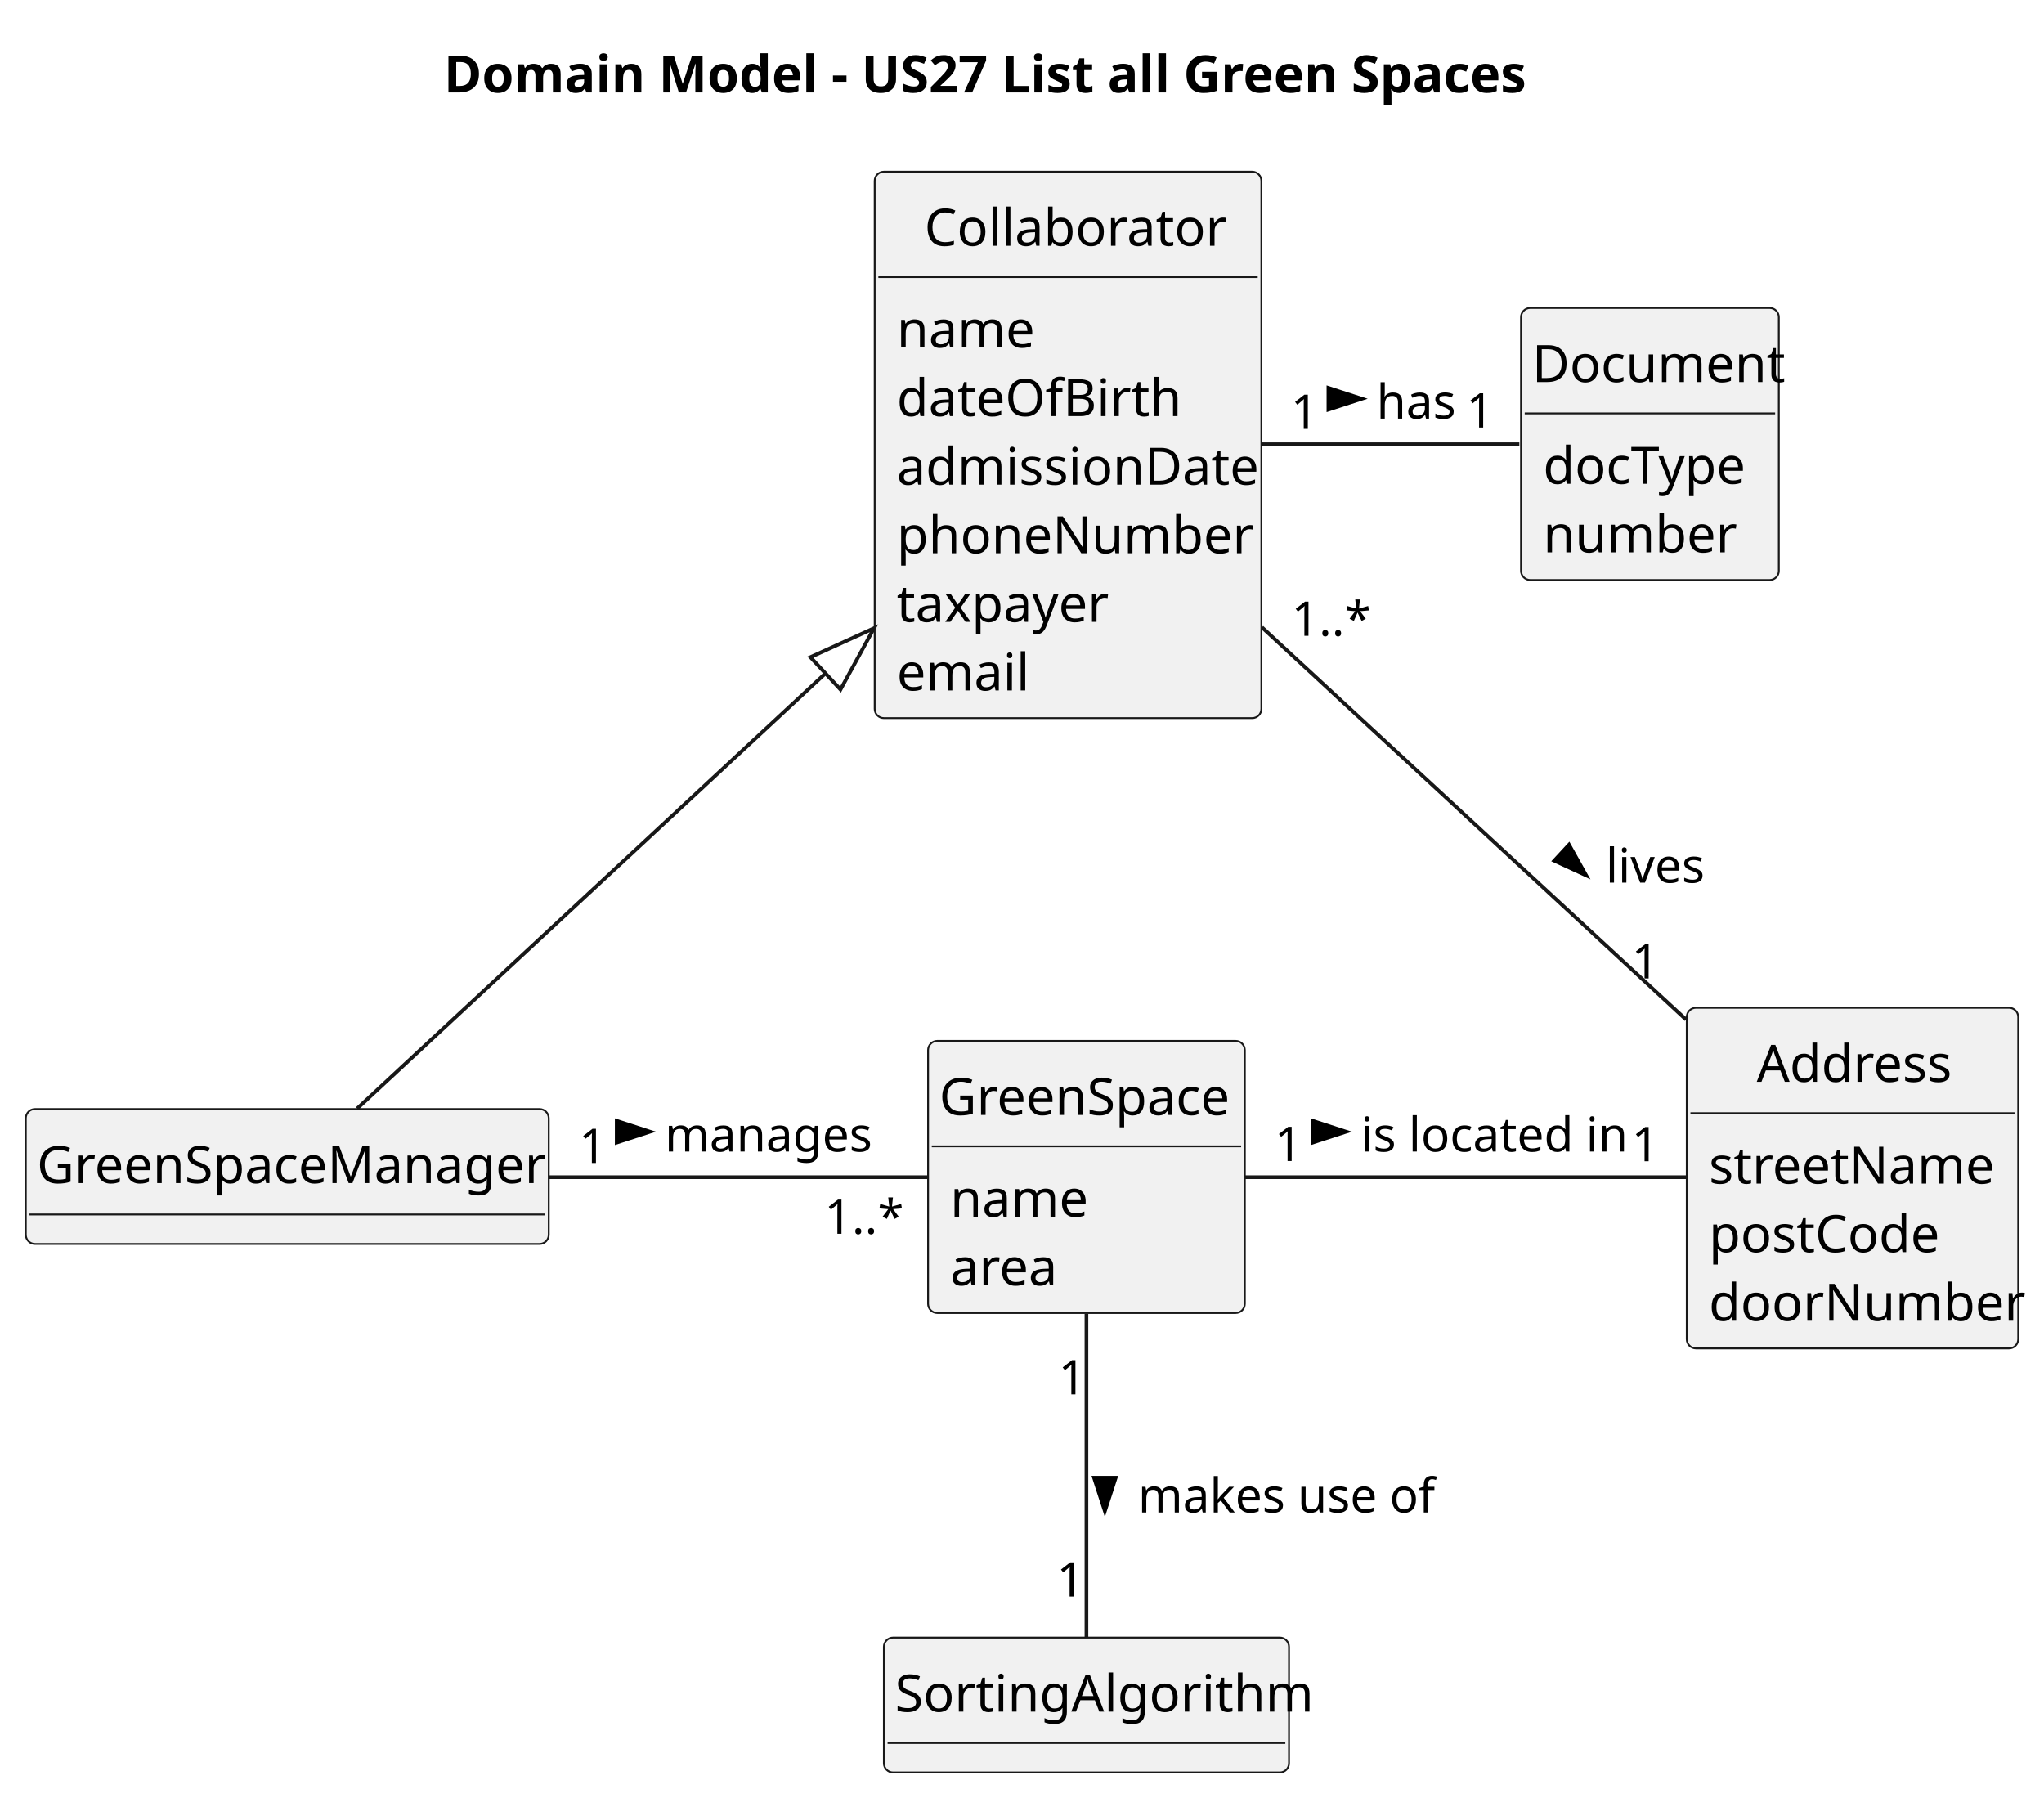
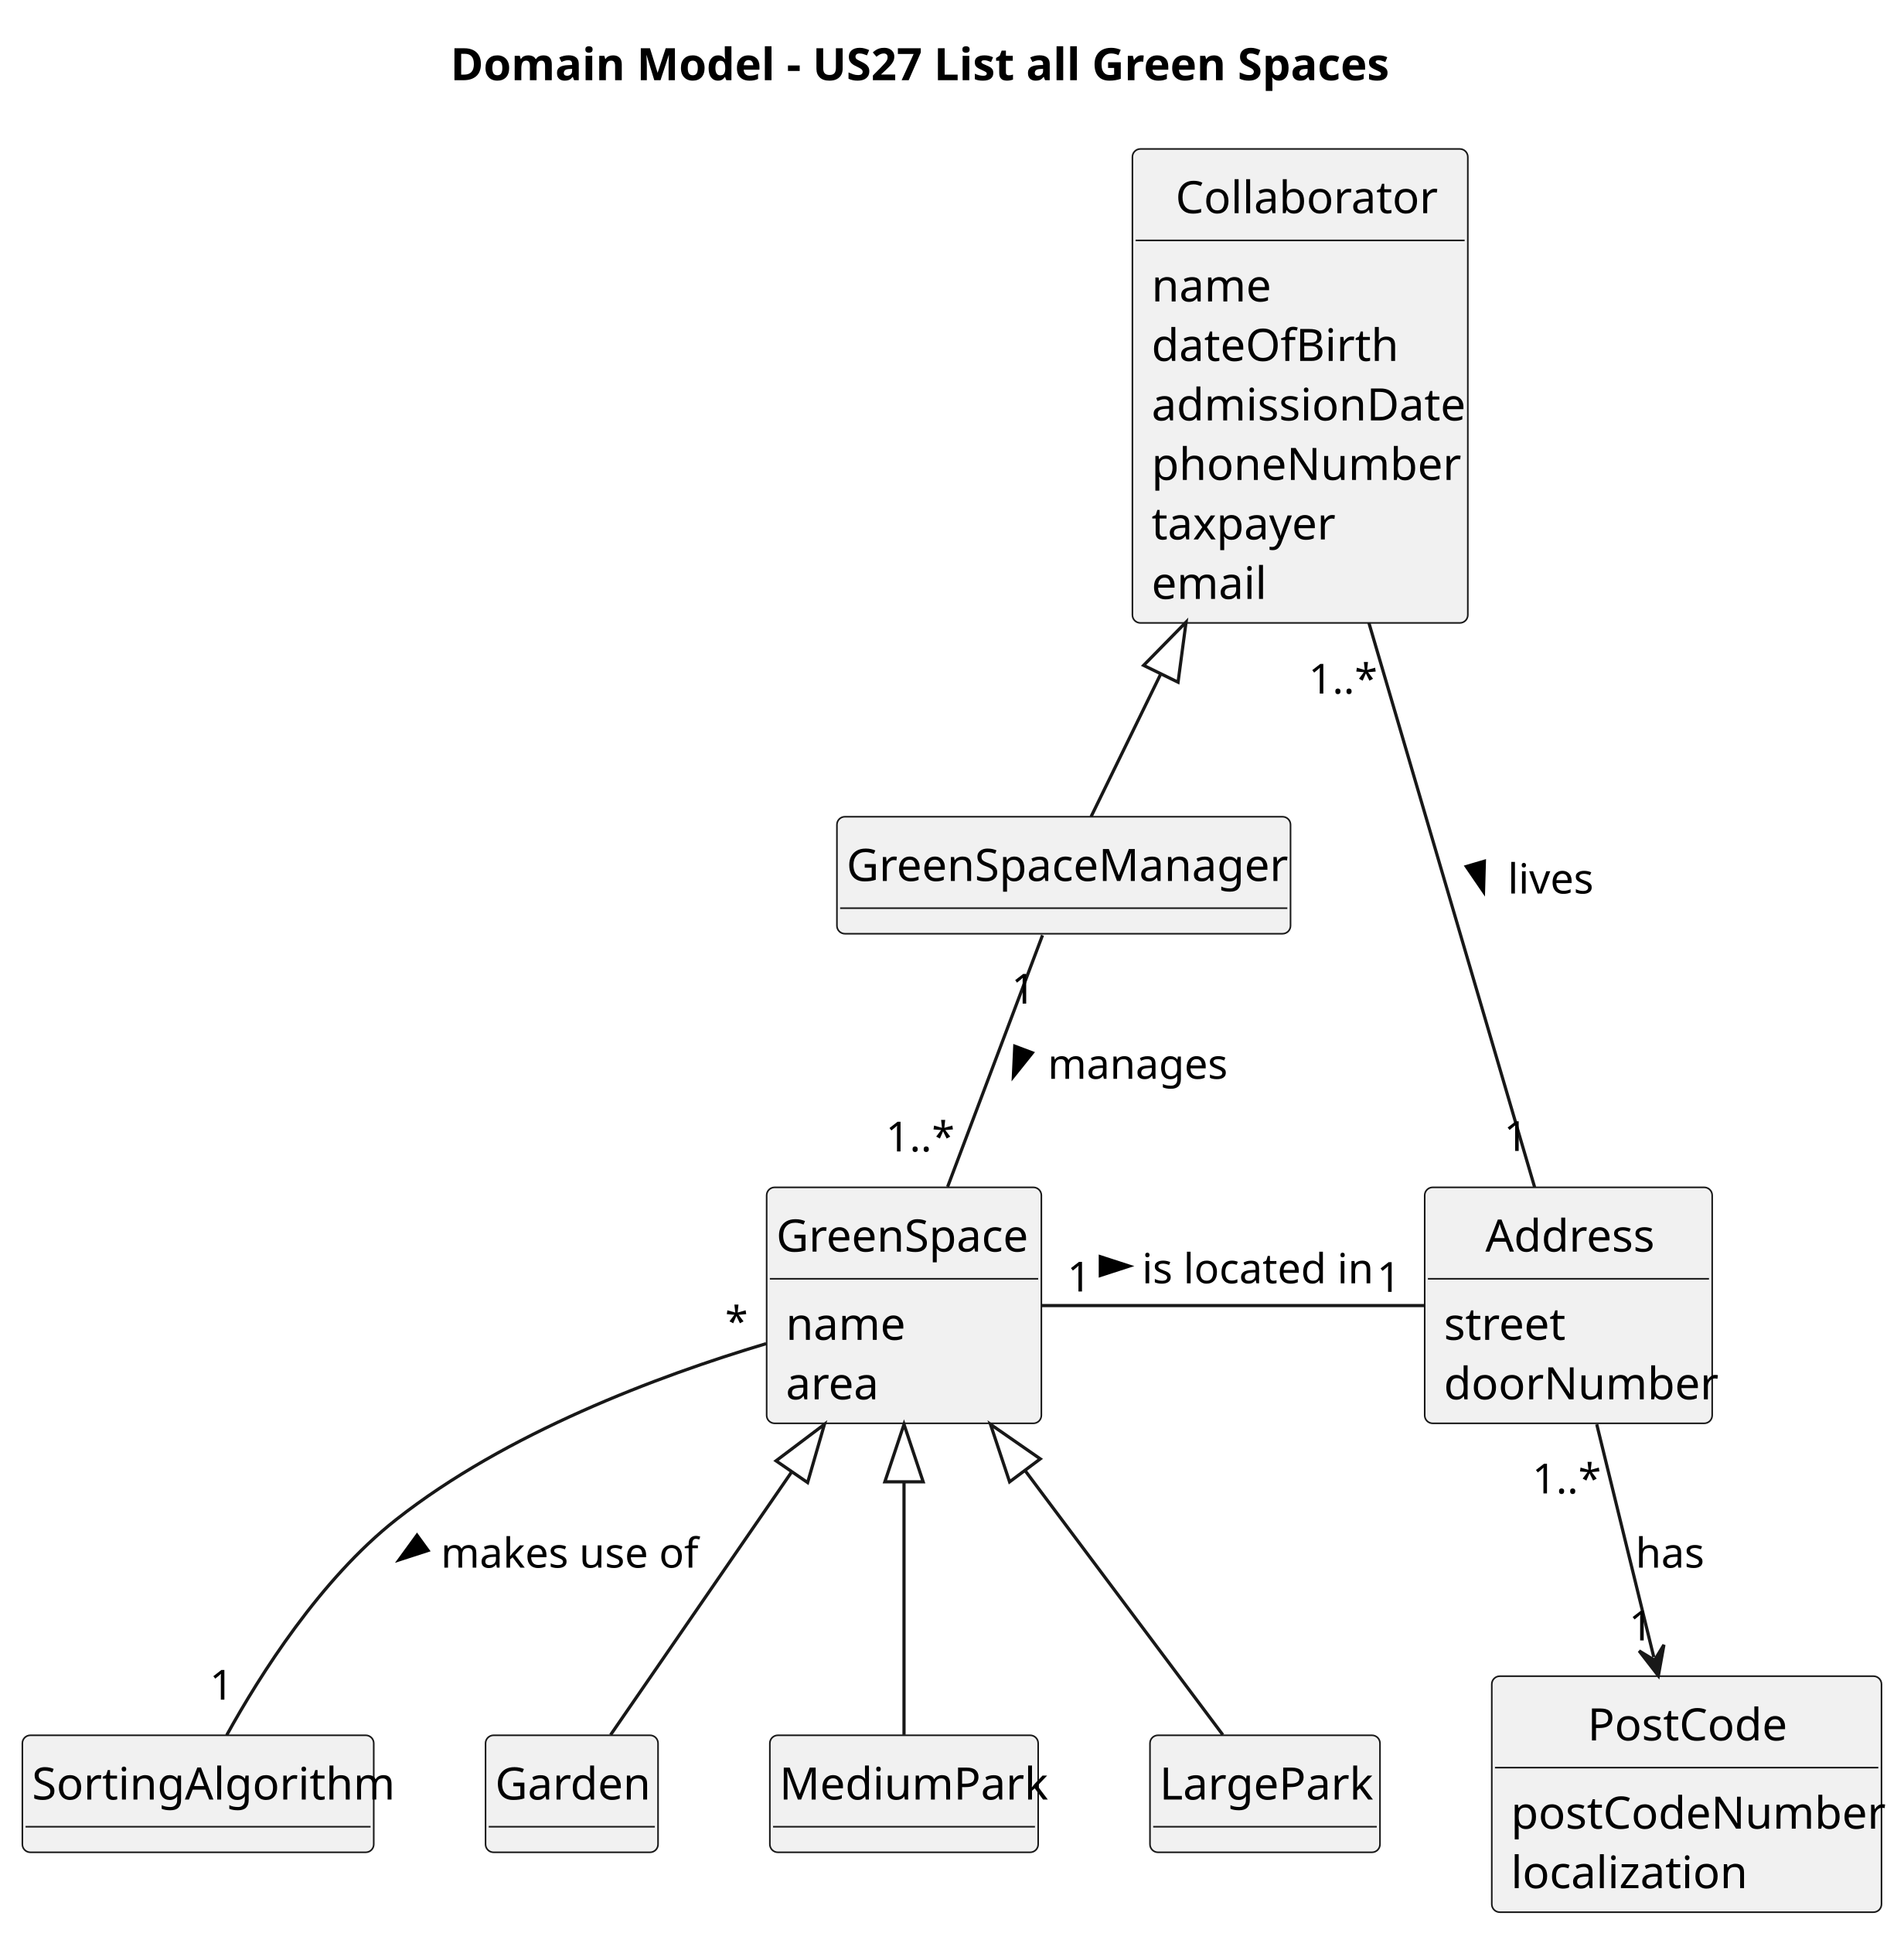
- <svg xmlns="http://www.w3.org/2000/svg" contentStyleType="text/css" height="488px" preserveAspectRatio="none" style="width:555px;height:488px;background:#FFFFFF;" version="1.1" viewBox="0 0 555 488" width="555px" zoomAndPan="magnify">
+ <svg xmlns="http://www.w3.org/2000/svg" contentStyleType="text/css" height="605px" preserveAspectRatio="none" style="width:596px;height:605px;background:#FFFFFF;" version="1.1" viewBox="0 0 596 605" width="596px" zoomAndPan="magnify">
  <defs />
  <g>
-     <text fill="#000000" font-family="sans-serif" font-size="14" font-weight="bold" lengthAdjust="spacing" textLength="300" x="120.5" y="25.107">Domain Model - US27 List all Green Spaces</text>
+     <text fill="#000000" font-family="sans-serif" font-size="14" font-weight="bold" lengthAdjust="spacing" textLength="300" x="141" y="25.107">Domain Model - US27 List all Green Spaces</text>
    <g id="elem_Collaborator">
-       <rect codeLine="11" fill="#F1F1F1" height="148.348" id="Collaborator" rx="2.5" ry="2.5" style="stroke:#181818;stroke-width:0.5;" width="105" x="237.5" y="46.621" />
-       <text fill="#000000" font-family="sans-serif" font-size="14" lengthAdjust="spacing" textLength="78" x="251" y="66.728">Collaborator</text>
-       <line style="stroke:#181818;stroke-width:0.5;" x1="238.5" x2="341.5" y1="75.242" y2="75.242" />
-       <text fill="#000000" font-family="sans-serif" font-size="14" lengthAdjust="spacing" textLength="35" x="243.5" y="94.35">name</text>
-       <text fill="#000000" font-family="sans-serif" font-size="14" lengthAdjust="spacing" textLength="72" x="243.5" y="112.971">dateOfBirth</text>
-       <text fill="#000000" font-family="sans-serif" font-size="14" lengthAdjust="spacing" textLength="93" x="243.5" y="131.592">admissionDate</text>
-       <text fill="#000000" font-family="sans-serif" font-size="14" lengthAdjust="spacing" textLength="89" x="243.5" y="150.213">phoneNumber</text>
-       <text fill="#000000" font-family="sans-serif" font-size="14" lengthAdjust="spacing" textLength="54" x="243.5" y="168.834">taxpayer</text>
-       <text fill="#000000" font-family="sans-serif" font-size="14" lengthAdjust="spacing" textLength="33" x="243.5" y="187.455">email</text>
-     </g>
-     <g id="elem_Document">
-       <rect codeLine="20" fill="#F1F1F1" height="73.863" id="Document" rx="2.5" ry="2.5" style="stroke:#181818;stroke-width:0.5;" width="70" x="413" y="83.621" />
-       <text fill="#000000" font-family="sans-serif" font-size="14" lengthAdjust="spacing" textLength="64" x="416" y="103.728">Document</text>
-       <line style="stroke:#181818;stroke-width:0.5;" x1="414" x2="482" y1="112.242" y2="112.242" />
-       <text fill="#000000" font-family="sans-serif" font-size="14" lengthAdjust="spacing" textLength="55" x="419" y="131.35">docType</text>
-       <text fill="#000000" font-family="sans-serif" font-size="14" lengthAdjust="spacing" textLength="48" x="419" y="149.971">number</text>
+       <rect codeLine="10" fill="#F1F1F1" height="148.348" id="Collaborator" rx="2.5" ry="2.5" style="stroke:#181818;stroke-width:0.5;" width="105" x="354.5" y="46.621" />
+       <text fill="#000000" font-family="sans-serif" font-size="14" lengthAdjust="spacing" textLength="78" x="368" y="66.728">Collaborator</text>
+       <line style="stroke:#181818;stroke-width:0.5;" x1="355.5" x2="458.5" y1="75.242" y2="75.242" />
+       <text fill="#000000" font-family="sans-serif" font-size="14" lengthAdjust="spacing" textLength="35" x="360.5" y="94.35">name</text>
+       <text fill="#000000" font-family="sans-serif" font-size="14" lengthAdjust="spacing" textLength="72" x="360.5" y="112.971">dateOfBirth</text>
+       <text fill="#000000" font-family="sans-serif" font-size="14" lengthAdjust="spacing" textLength="93" x="360.5" y="131.592">admissionDate</text>
+       <text fill="#000000" font-family="sans-serif" font-size="14" lengthAdjust="spacing" textLength="89" x="360.5" y="150.213">phoneNumber</text>
+       <text fill="#000000" font-family="sans-serif" font-size="14" lengthAdjust="spacing" textLength="54" x="360.5" y="168.834">taxpayer</text>
+       <text fill="#000000" font-family="sans-serif" font-size="14" lengthAdjust="spacing" textLength="33" x="360.5" y="187.455">email</text>
    </g>
    <g id="elem_Address">
-       <rect codeLine="25" fill="#F1F1F1" height="92.484" id="Address" rx="2.5" ry="2.5" style="stroke:#181818;stroke-width:0.5;" width="90" x="458" y="273.621" />
-       <text fill="#000000" font-family="sans-serif" font-size="14" lengthAdjust="spacing" textLength="52" x="477" y="293.728">Address</text>
-       <line style="stroke:#181818;stroke-width:0.5;" x1="459" x2="547" y1="302.242" y2="302.242" />
-       <text fill="#000000" font-family="sans-serif" font-size="14" lengthAdjust="spacing" textLength="72" x="464" y="321.35">streetName</text>
-       <text fill="#000000" font-family="sans-serif" font-size="14" lengthAdjust="spacing" textLength="61" x="464" y="339.971">postCode</text>
-       <text fill="#000000" font-family="sans-serif" font-size="14" lengthAdjust="spacing" textLength="78" x="464" y="358.592">doorNumber</text>
+       <rect codeLine="19" fill="#F1F1F1" height="73.863" id="Address" rx="2.5" ry="2.5" style="stroke:#181818;stroke-width:0.5;" width="90" x="446" y="371.621" />
+       <text fill="#000000" font-family="sans-serif" font-size="14" lengthAdjust="spacing" textLength="52" x="465" y="391.728">Address</text>
+       <line style="stroke:#181818;stroke-width:0.5;" x1="447" x2="535" y1="400.242" y2="400.242" />
+       <text fill="#000000" font-family="sans-serif" font-size="14" lengthAdjust="spacing" textLength="36" x="452" y="419.35">street</text>
+       <text fill="#000000" font-family="sans-serif" font-size="14" lengthAdjust="spacing" textLength="78" x="452" y="437.971">doorNumber</text>
+     </g>
+     <g id="elem_PostCode">
+       <rect codeLine="24" fill="#F1F1F1" height="73.863" id="PostCode" rx="2.5" ry="2.5" style="stroke:#181818;stroke-width:0.5;" width="122" x="467" y="524.621" />
+       <text fill="#000000" font-family="sans-serif" font-size="14" lengthAdjust="spacing" textLength="62" x="497" y="544.729">PostCode</text>
+       <line style="stroke:#181818;stroke-width:0.5;" x1="468" x2="588" y1="553.242" y2="553.242" />
+       <text fill="#000000" font-family="sans-serif" font-size="14" lengthAdjust="spacing" textLength="110" x="473" y="572.35">postCodeNumber</text>
+       <text fill="#000000" font-family="sans-serif" font-size="14" lengthAdjust="spacing" textLength="69" x="473" y="590.971">localization</text>
    </g>
    <g id="elem_GreenSpaceManager">
-       <rect codeLine="32" fill="#F1F1F1" height="36.621" id="GreenSpaceManager" rx="2.5" ry="2.5" style="stroke:#181818;stroke-width:0.5;" width="142" x="7" y="301.121" />
-       <text fill="#000000" font-family="sans-serif" font-size="14" lengthAdjust="spacing" textLength="136" x="10" y="321.228">GreenSpaceManager</text>
-       <line style="stroke:#181818;stroke-width:0.5;" x1="8" x2="148" y1="329.742" y2="329.742" />
+       <rect codeLine="29" fill="#F1F1F1" height="36.621" id="GreenSpaceManager" rx="2.5" ry="2.5" style="stroke:#181818;stroke-width:0.5;" width="142" x="262" y="255.621" />
+       <text fill="#000000" font-family="sans-serif" font-size="14" lengthAdjust="spacing" textLength="136" x="265" y="275.728">GreenSpaceManager</text>
+       <line style="stroke:#181818;stroke-width:0.5;" x1="263" x2="403" y1="284.242" y2="284.242" />
    </g>
    <g id="elem_GreenSpace">
-       <rect codeLine="35" fill="#F1F1F1" height="73.863" id="GreenSpace" rx="2.5" ry="2.5" style="stroke:#181818;stroke-width:0.5;" width="86" x="252" y="282.621" />
-       <text fill="#000000" font-family="sans-serif" font-size="14" lengthAdjust="spacing" textLength="80" x="255" y="302.728">GreenSpace</text>
-       <line style="stroke:#181818;stroke-width:0.5;" x1="253" x2="337" y1="311.242" y2="311.242" />
-       <text fill="#000000" font-family="sans-serif" font-size="14" lengthAdjust="spacing" textLength="35" x="258" y="330.35">name</text>
-       <text fill="#000000" font-family="sans-serif" font-size="14" lengthAdjust="spacing" textLength="29" x="258" y="348.971">area</text>
+       <rect codeLine="32" fill="#F1F1F1" height="73.863" id="GreenSpace" rx="2.5" ry="2.5" style="stroke:#181818;stroke-width:0.5;" width="86" x="240" y="371.621" />
+       <text fill="#000000" font-family="sans-serif" font-size="14" lengthAdjust="spacing" textLength="80" x="243" y="391.728">GreenSpace</text>
+       <line style="stroke:#181818;stroke-width:0.5;" x1="241" x2="325" y1="400.242" y2="400.242" />
+       <text fill="#000000" font-family="sans-serif" font-size="14" lengthAdjust="spacing" textLength="35" x="246" y="419.35">name</text>
+       <text fill="#000000" font-family="sans-serif" font-size="14" lengthAdjust="spacing" textLength="29" x="246" y="437.971">area</text>
    </g>
    <g id="elem_SortingAlgorithm">
-       <rect codeLine="40" fill="#F1F1F1" height="36.621" id="SortingAlgorithm" rx="2.5" ry="2.5" style="stroke:#181818;stroke-width:0.5;" width="110" x="240" y="444.621" />
-       <text fill="#000000" font-family="sans-serif" font-size="14" lengthAdjust="spacing" textLength="104" x="243" y="464.728">SortingAlgorithm</text>
-       <line style="stroke:#181818;stroke-width:0.5;" x1="241" x2="349" y1="473.242" y2="473.242" />
+       <rect codeLine="37" fill="#F1F1F1" height="36.621" id="SortingAlgorithm" rx="2.5" ry="2.5" style="stroke:#181818;stroke-width:0.5;" width="110" x="7" y="543.121" />
+       <text fill="#000000" font-family="sans-serif" font-size="14" lengthAdjust="spacing" textLength="104" x="10" y="563.229">SortingAlgorithm</text>
+       <line style="stroke:#181818;stroke-width:0.5;" x1="8" x2="116" y1="571.742" y2="571.742" />
    </g>
-     <g id="link_Collaborator_Document">
-       <path codeLine="43" d="M342.61,120.621 C365.59,120.621 391.94,120.621 412.54,120.621 " fill="none" id="Collaborator-Document" style="stroke:#181818;stroke-width:1.0;" />
-       <polygon fill="#000000" points="369.75,108.267,360.705,105.328,360.705,111.206,369.75,108.267" style="stroke:#000000;stroke-width:1.0;" />
-       <text fill="#000000" font-family="sans-serif" font-size="13" lengthAdjust="spacing" textLength="21" x="373.75" y="113.649">has</text>
-       <text fill="#000000" font-family="sans-serif" font-size="13" lengthAdjust="spacing" textLength="7" x="350.5" y="116.45">1</text>
-       <text fill="#000000" font-family="sans-serif" font-size="13" lengthAdjust="spacing" textLength="7" x="398.113" y="116.07">1</text>
+     <g id="elem_Garden">
+       <rect codeLine="40" fill="#F1F1F1" height="36.621" id="Garden" rx="2.5" ry="2.5" style="stroke:#181818;stroke-width:0.5;" width="54" x="152" y="543.121" />
+       <text fill="#000000" font-family="sans-serif" font-size="14" lengthAdjust="spacing" textLength="48" x="155" y="563.229">Garden</text>
+       <line style="stroke:#181818;stroke-width:0.5;" x1="153" x2="205" y1="571.742" y2="571.742" />
+     </g>
+     <g id="elem_MediumPark">
+       <rect codeLine="43" fill="#F1F1F1" height="36.621" id="MediumPark" rx="2.5" ry="2.5" style="stroke:#181818;stroke-width:0.5;" width="84" x="241" y="543.121" />
+       <text fill="#000000" font-family="sans-serif" font-size="14" lengthAdjust="spacing" textLength="78" x="244" y="563.229">MediumPark</text>
+       <line style="stroke:#181818;stroke-width:0.5;" x1="242" x2="324" y1="571.742" y2="571.742" />
+     </g>
+     <g id="elem_LargePark">
+       <rect codeLine="46" fill="#F1F1F1" height="36.621" id="LargePark" rx="2.5" ry="2.5" style="stroke:#181818;stroke-width:0.5;" width="72" x="360" y="543.121" />
+       <text fill="#000000" font-family="sans-serif" font-size="14" lengthAdjust="spacing" textLength="66" x="363" y="563.229">LargePark</text>
+       <line style="stroke:#181818;stroke-width:0.5;" x1="361" x2="431" y1="571.742" y2="571.742" />
    </g>
    <g id="link_Collaborator_Address">
-       <path codeLine="44" d="M342.65,170.321 C378.01,203.021 424.11,245.661 457.8,276.821 " fill="none" id="Collaborator-Address" style="stroke:#181818;stroke-width:1.0;" />
-       <polygon fill="#000000" points="430.671,237.662,426.026,229.362,422.035,233.678,430.671,237.662" style="stroke:#000000;stroke-width:1.0;" />
-       <text fill="#000000" font-family="sans-serif" font-size="13" lengthAdjust="spacing" textLength="25" x="436" y="239.649">lives</text>
-       <text fill="#000000" font-family="sans-serif" font-size="13" lengthAdjust="spacing" textLength="20" x="350.677" y="172.625">1..*</text>
-       <text fill="#000000" font-family="sans-serif" font-size="13" lengthAdjust="spacing" textLength="7" x="443.038" y="265.658">1</text>
+       <path codeLine="49" d="M428.52,194.901 C445.15,251.501 467.44,327.401 480.41,371.561 " fill="none" id="Collaborator-Address" style="stroke:#181818;stroke-width:1.0;" />
+       <polygon fill="#000000" points="464.409,279.064,464.68,269.557,459.04,271.214,464.409,279.064" style="stroke:#000000;stroke-width:1.0;" />
+       <text fill="#000000" font-family="sans-serif" font-size="13" lengthAdjust="spacing" textLength="25" x="472" y="279.649">lives</text>
+       <text fill="#000000" font-family="sans-serif" font-size="13" lengthAdjust="spacing" textLength="20" x="409.654" y="217.075">1..*</text>
+       <text fill="#000000" font-family="sans-serif" font-size="13" lengthAdjust="spacing" textLength="7" x="470.812" y="360.229">1</text>
    </g>
    <g id="link_Collaborator_GreenSpaceManager">
-       <path codeLine="45" d="M224.134,182.824 C178.514,225.214 128.27,271.911 96.99,300.971 " fill="none" id="Collaborator-backto-GreenSpaceManager" style="stroke:#181818;stroke-width:1.0;" />
-       <polygon fill="none" points="237.32,170.571,220.05,178.428,228.218,187.219,237.32,170.571" style="stroke:#181818;stroke-width:1.0;" />
+       <path codeLine="50" d="M363.399,210.884 C352.309,233.584 348.97,240.431 341.56,255.601 " fill="none" id="Collaborator-backto-GreenSpaceManager" style="stroke:#181818;stroke-width:1.0;" />
+       <polygon fill="none" points="371.3,194.711,358.008,208.25,368.79,213.518,371.3,194.711" style="stroke:#181818;stroke-width:1.0;" />
+     </g>
+     <g id="link_Address_PostCode">
+       <path codeLine="52" d="M499.86,445.791 C505.7,469.611 511.881,494.844 517.721,518.664 " fill="none" id="Address-to-PostCode" style="stroke:#181818;stroke-width:1.0;" />
+       <polygon fill="#181818" points="519.15,524.491,520.892,514.798,517.959,519.635,513.122,516.702,519.15,524.491" style="stroke:#181818;stroke-width:1.0;" />
+       <text fill="#000000" font-family="sans-serif" font-size="13" lengthAdjust="spacing" textLength="21" x="512" y="490.649">has</text>
+       <text fill="#000000" font-family="sans-serif" font-size="13" lengthAdjust="spacing" textLength="20" x="479.671" y="467.419">1..*</text>
+       <text fill="#000000" font-family="sans-serif" font-size="13" lengthAdjust="spacing" textLength="7" x="509.95" y="513.43">1</text>
    </g>
    <g id="link_GreenSpaceManager_GreenSpace">
-       <path codeLine="47" d="M149.05,319.621 C183.05,319.621 222.63,319.621 251.99,319.621 " fill="none" id="GreenSpaceManager-GreenSpace" style="stroke:#181818;stroke-width:1.0;" />
-       <polygon fill="#000000" points="176.5,307.267,167.455,304.328,167.455,310.205,176.5,307.267" style="stroke:#000000;stroke-width:1.0;" />
-       <text fill="#000000" font-family="sans-serif" font-size="13" lengthAdjust="spacing" textLength="53" x="180.5" y="312.649">manages</text>
-       <text fill="#000000" font-family="sans-serif" font-size="13" lengthAdjust="spacing" textLength="7" x="157.204" y="315.756">1</text>
-       <text fill="#000000" font-family="sans-serif" font-size="13" lengthAdjust="spacing" textLength="20" x="223.873" y="334.984">1..*</text>
+       <path codeLine="54" d="M326.36,292.711 C318.82,312.711 306.3,345.871 296.65,371.451 " fill="none" id="GreenSpaceManager-GreenSpace" style="stroke:#181818;stroke-width:1.0;" />
+       <polygon fill="#000000" points="317.235,336.945,323.178,329.519,317.678,327.445,317.235,336.945" style="stroke:#000000;stroke-width:1.0;" />
+       <text fill="#000000" font-family="sans-serif" font-size="13" lengthAdjust="spacing" textLength="53" x="328" y="337.649">manages</text>
+       <text fill="#000000" font-family="sans-serif" font-size="13" lengthAdjust="spacing" textLength="7" x="316.635" y="314.11">1</text>
+       <text fill="#000000" font-family="sans-serif" font-size="13" lengthAdjust="spacing" textLength="20" x="277.3" y="360.382">1..*</text>
    </g>
    <g id="link_GreenSpace_Address">
-       <path codeLine="49" d="M338.1,319.621 C373.08,319.621 422.26,319.621 457.8,319.621 " fill="none" id="GreenSpace-Address" style="stroke:#181818;stroke-width:1.0;" />
-       <polygon fill="#000000" points="365.5,307.267,356.455,304.328,356.455,310.205,365.5,307.267" style="stroke:#000000;stroke-width:1.0;" />
-       <text fill="#000000" font-family="sans-serif" font-size="13" lengthAdjust="spacing" textLength="70" x="369.5" y="312.649">is located in</text>
-       <text fill="#000000" font-family="sans-serif" font-size="13" lengthAdjust="spacing" textLength="7" x="346.109" y="315.225">1</text>
-       <text fill="#000000" font-family="sans-serif" font-size="13" lengthAdjust="spacing" textLength="7" x="443.038" y="315.279">1</text>
+       <path codeLine="56" d="M326.1,408.621 C361.08,408.621 410.26,408.621 445.8,408.621 " fill="none" id="GreenSpace-Address" style="stroke:#181818;stroke-width:1.0;" />
+       <polygon fill="#000000" points="353.5,396.267,344.455,393.328,344.455,399.205,353.5,396.267" style="stroke:#000000;stroke-width:1.0;" />
+       <text fill="#000000" font-family="sans-serif" font-size="13" lengthAdjust="spacing" textLength="70" x="357.5" y="401.649">is located in</text>
+       <text fill="#000000" font-family="sans-serif" font-size="13" lengthAdjust="spacing" textLength="7" x="334.109" y="404.225">1</text>
+       <text fill="#000000" font-family="sans-serif" font-size="13" lengthAdjust="spacing" textLength="7" x="431.038" y="404.329">1</text>
    </g>
    <g id="link_GreenSpace_SortingAlgorithm">
-       <path codeLine="50" d="M295,356.691 C295,384.861 295,422.771 295,444.611 " fill="none" id="GreenSpace-SortingAlgorithm" style="stroke:#181818;stroke-width:1.0;" />
-       <polygon fill="#000000" points="300,410.267,302.939,401.221,297.061,401.221,300,410.267" style="stroke:#000000;stroke-width:1.0;" />
-       <text fill="#000000" font-family="sans-serif" font-size="13" lengthAdjust="spacing" textLength="78" x="309" y="410.649">makes use of</text>
-       <text fill="#000000" font-family="sans-serif" font-size="13" lengthAdjust="spacing" textLength="7" x="287.398" y="378.589">1</text>
-       <text fill="#000000" font-family="sans-serif" font-size="13" lengthAdjust="spacing" textLength="7" x="286.928" y="433.47">1</text>
+       <path codeLine="57" d="M239.84,420.541 C205.82,430.711 158.52,448.441 124,475.621 C100.32,494.271 81.41,524.191 70.96,543.101 " fill="none" id="GreenSpace-SortingAlgorithm" style="stroke:#181818;stroke-width:1.0;" />
+       <polygon fill="#000000" points="124.953,488.203,134,485.269,130.548,480.512,124.953,488.203" style="stroke:#000000;stroke-width:1.0;" />
+       <text fill="#000000" font-family="sans-serif" font-size="13" lengthAdjust="spacing" textLength="78" x="138" y="490.649">makes use of</text>
+       <text fill="#000000" font-family="sans-serif" font-size="13" lengthAdjust="spacing" textLength="5" x="226.992" y="418.194">*</text>
+       <text fill="#000000" font-family="sans-serif" font-size="13" lengthAdjust="spacing" textLength="7" x="65.632" y="531.957">1</text>
+     </g>
+     <g id="link_GreenSpace_Garden">
+       <path codeLine="58" d="M247.88,460.615 C226.73,491.325 207.49,519.261 191.15,542.981 " fill="none" id="GreenSpace-backto-Garden" style="stroke:#181818;stroke-width:1.0;" />
+       <polygon fill="none" points="258.09,445.791,242.939,457.212,252.822,464.019,258.09,445.791" style="stroke:#181818;stroke-width:1.0;" />
+     </g>
+     <g id="link_GreenSpace_MediumPark">
+       <path codeLine="59" d="M283,463.791 C283,494.501 283,519.261 283,542.981 " fill="none" id="GreenSpace-backto-MediumPark" style="stroke:#181818;stroke-width:1.0;" />
+       <polygon fill="none" points="283,445.791,277,463.791,289,463.791,283,445.791" style="stroke:#181818;stroke-width:1.0;" />
+     </g>
+     <g id="link_GreenSpace_LargePark">
+       <path codeLine="60" d="M320.854,460.203 C343.834,490.913 365.05,519.261 382.8,542.981 " fill="none" id="GreenSpace-backto-LargePark" style="stroke:#181818;stroke-width:1.0;" />
+       <polygon fill="none" points="310.07,445.791,316.05,463.798,325.658,456.608,310.07,445.791" style="stroke:#181818;stroke-width:1.0;" />
    </g>
  </g>
</svg>
